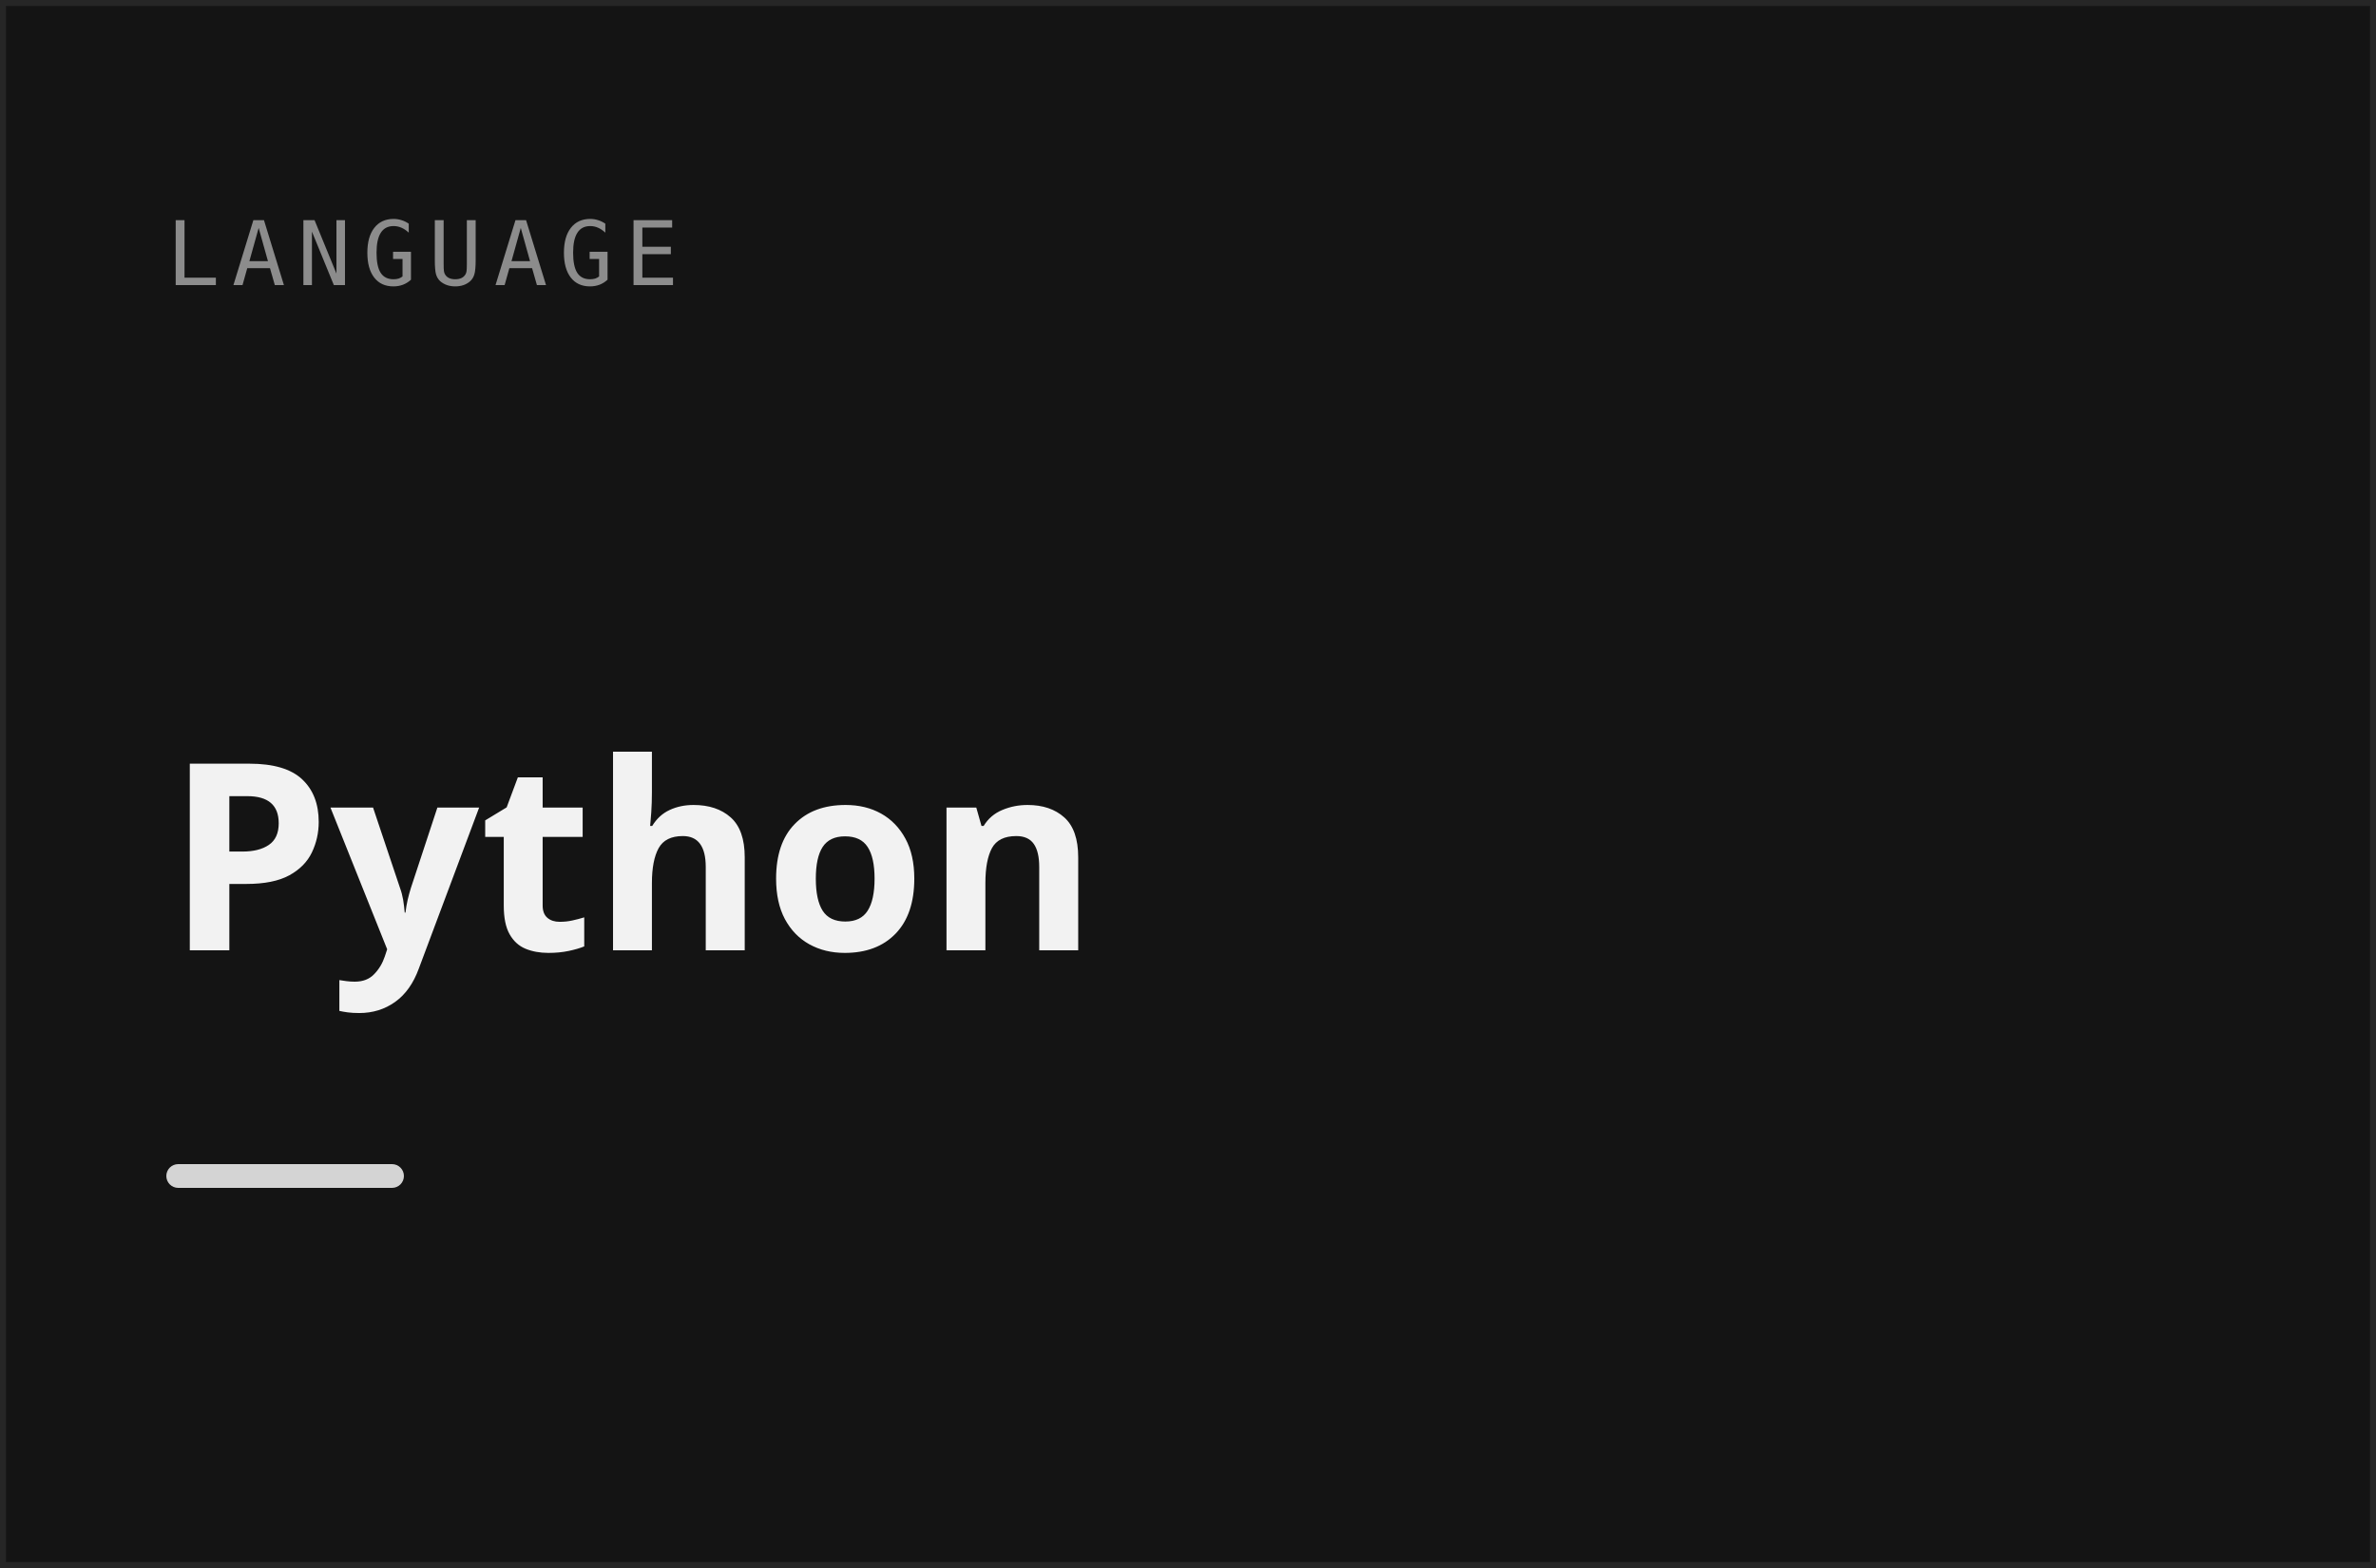
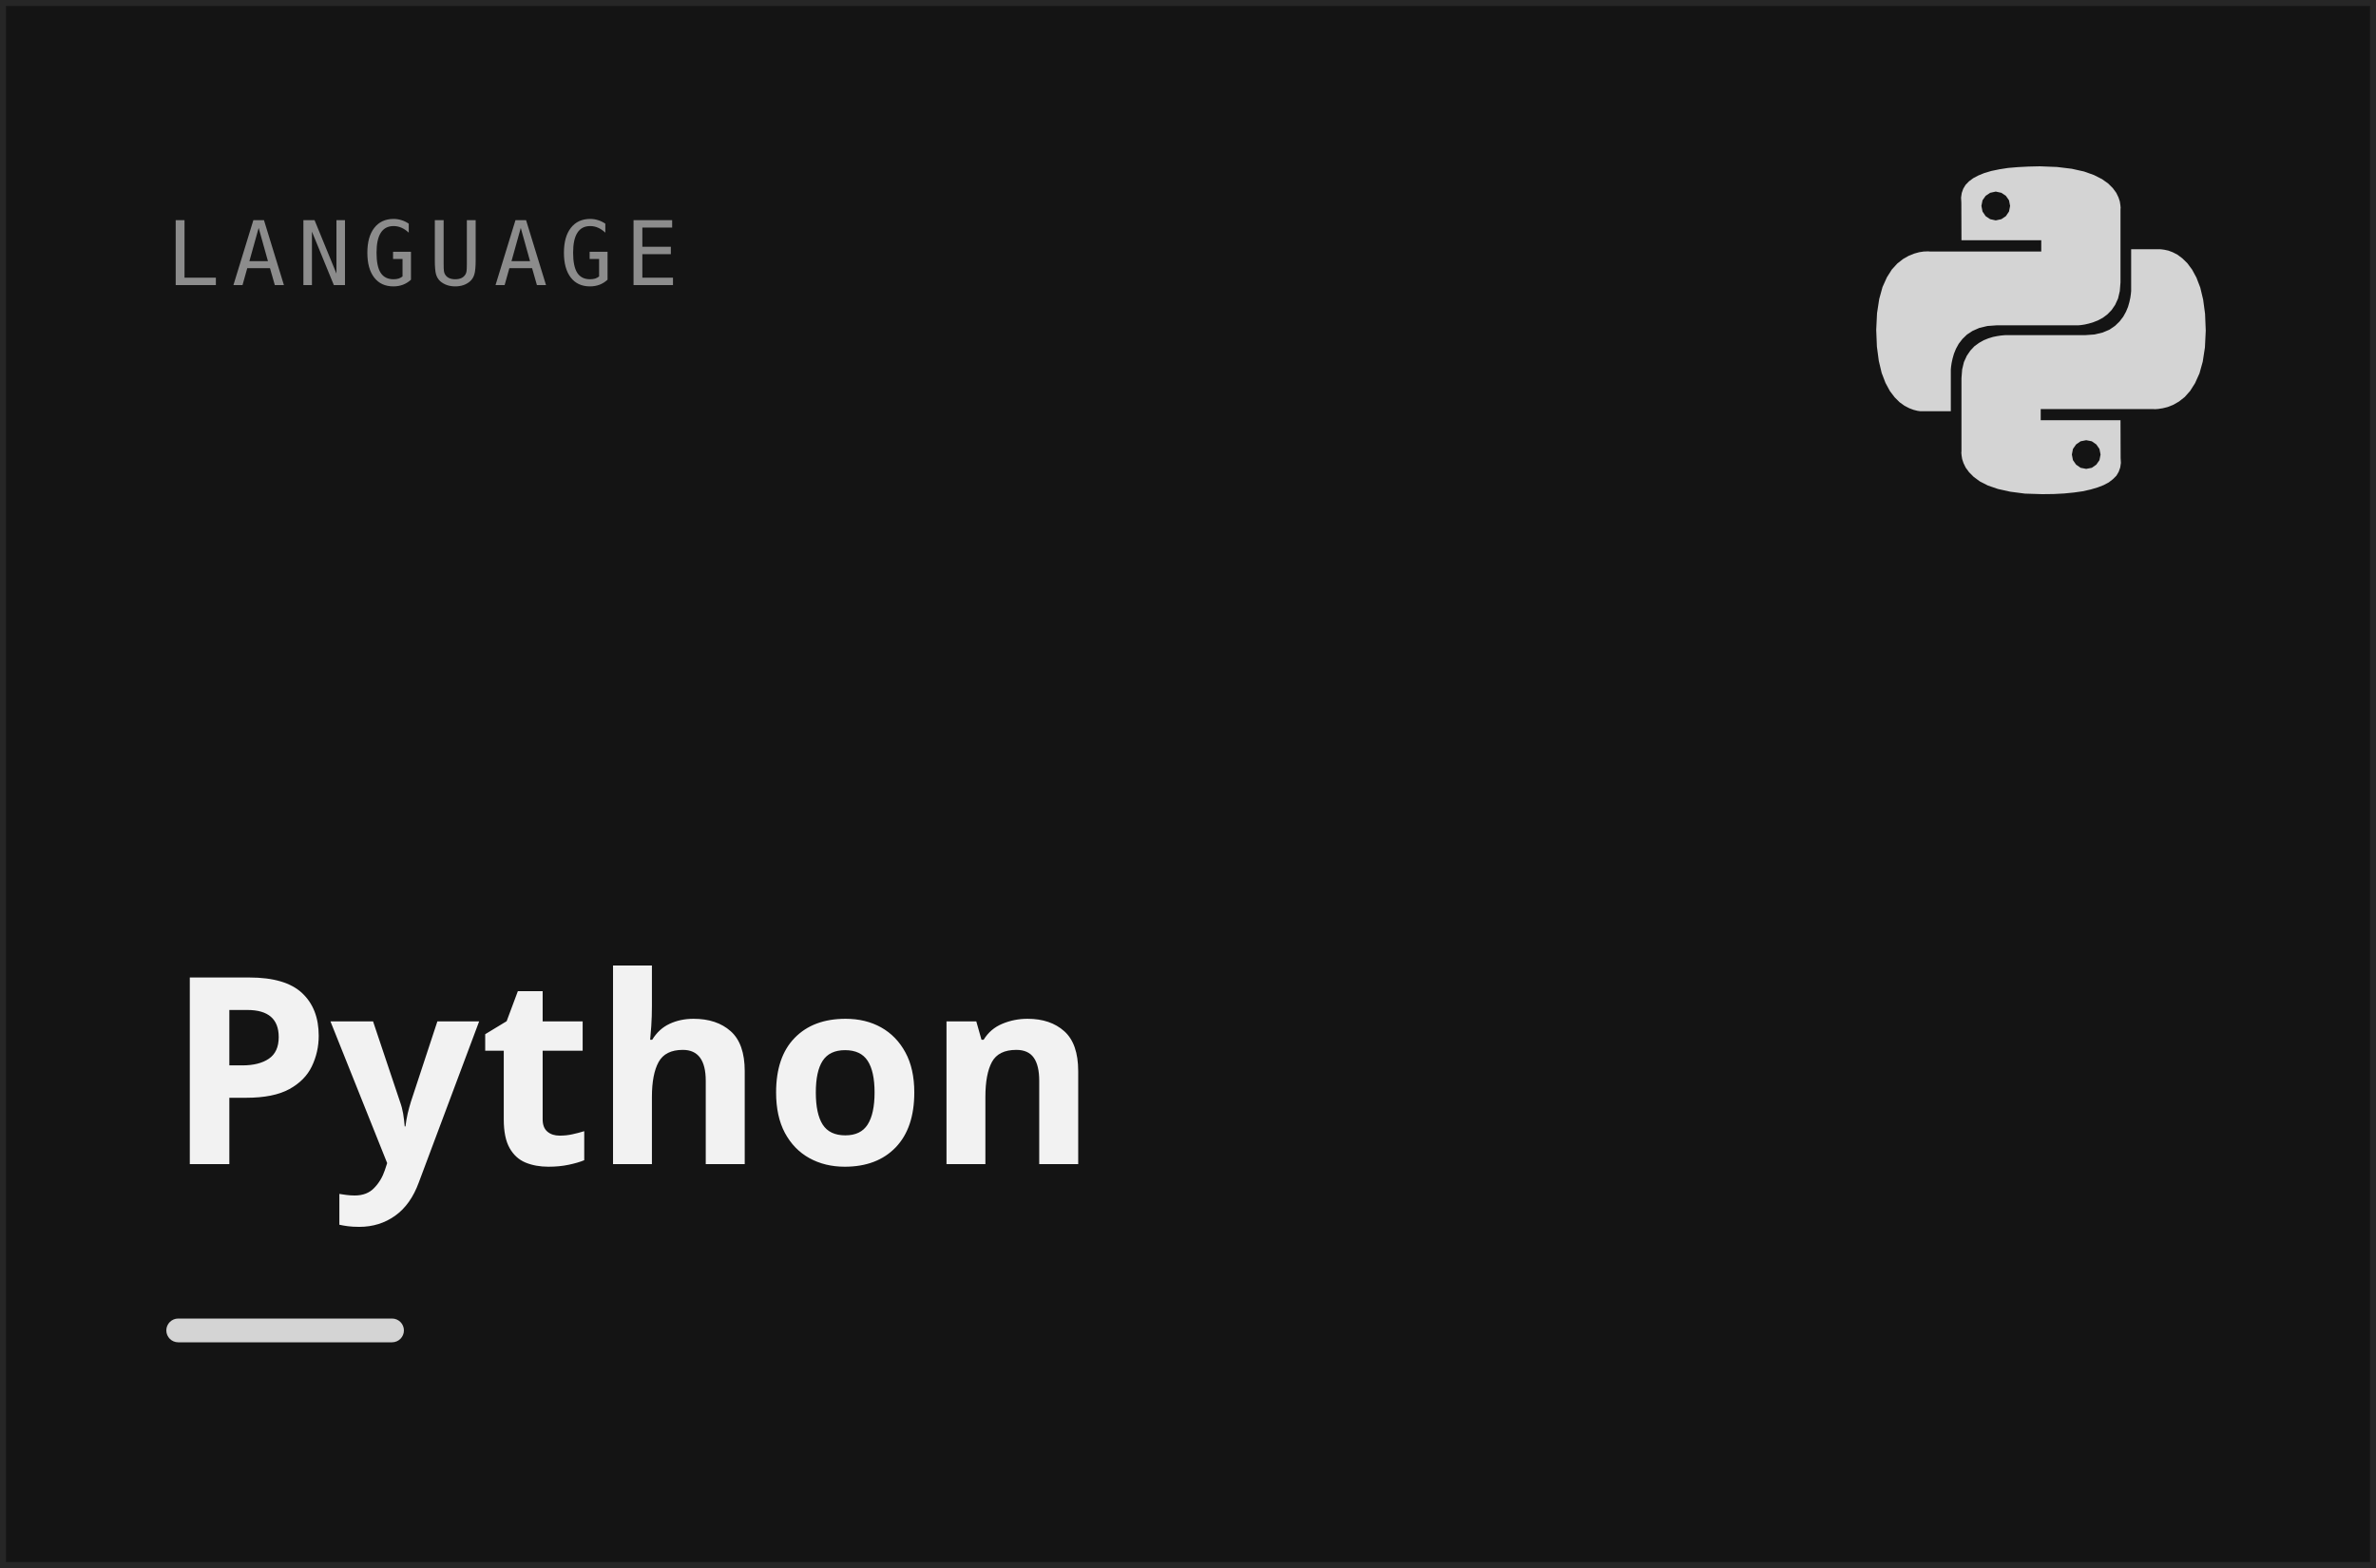
<svg xmlns="http://www.w3.org/2000/svg" width="400" height="264" viewBox="0 0 400 264">
  <rect width="400" height="264" fill="#141414" />
  <rect x="0.5" y="0.5" width="399" height="263" fill="none" stroke="#262626" />
  <text x="28" y="48" font-family="ui-monospace,Menlo,monospace" font-size="15" fill="#8c8c8c" letter-spacing="2">LANGUAGE</text>
-   <text x="28" y="160" font-family="ui-sans-serif,system-ui,sans-serif" font-weight="700" font-size="44" fill="#f2f2f2">Python</text>
-   <rect x="28" y="196" width="40" height="4" rx="2" fill="#d4d4d4" />
+   <g transform="translate(316 28) scale(2.3)">
+     <path d="M14.25.18l.9.2.73.26.59.3.45.32.34.34.25.34.16.33.1.3.04.26.02.2-.01.13V8.5l-.05.63-.13.55-.21.46-.26.38-.3.31-.33.25-.35.19-.35.14-.33.1-.3.07-.26.04-.21.02H8.77l-.69.05-.59.14-.5.22-.41.27-.33.32-.27.35-.2.36-.15.37-.1.35-.07.32-.04.27-.02.21v3.06H3.17l-.21-.03-.28-.07-.32-.12-.35-.18-.36-.26-.36-.36-.35-.46-.32-.59-.28-.73-.21-.88-.14-1.05-.05-1.23.06-1.22.16-1.04.24-.87.32-.71.36-.57.4-.44.42-.33.42-.24.4-.16.36-.1.32-.05.24-.01h.16l.06.01h8.16v-.83H6.18l-.01-2.75-.02-.37.05-.34.11-.31.17-.28.25-.26.31-.23.38-.2.44-.18.51-.15.58-.12.64-.1.71-.06.77-.04.84-.02 1.27.05zm-6.3 1.98l-.23.33-.08.41.08.41.23.34.33.22.41.09.41-.09.33-.22.23-.34.08-.41-.08-.41-.23-.33-.33-.22-.41-.09-.41.09zm13.09 3.95l.28.06.32.12.35.18.36.27.36.35.35.47.32.59.28.73.21.88.14 1.04.05 1.23-.06 1.23-.16 1.04-.24.86-.32.71-.36.57-.4.45-.42.33-.42.24-.4.16-.36.09-.32.05-.24.02-.16-.01h-8.22v.82h5.84l.01 2.76.02.36-.05.34-.11.31-.17.29-.25.25-.31.24-.38.2-.44.17-.51.15-.58.13-.64.09-.71.07-.77.04-.84.01-1.27-.04-1.07-.14-.9-.2-.73-.25-.59-.3-.45-.33-.34-.34-.25-.34-.16-.33-.1-.3-.04-.25-.02-.2.01-.13v-5.34l.05-.64.13-.54.21-.46.26-.38.3-.32.33-.24.35-.2.35-.14.33-.1.3-.06.26-.04.21-.02.13-.01h5.84l.69-.05.59-.14.5-.21.41-.28.33-.32.27-.35.2-.36.15-.36.1-.35.07-.32.04-.28.02-.21V6.07h2.09l.14.01zm-6.47 14.25l-.23.33-.08.41.08.41.23.33.33.23.41.08.41-.08.33-.23.23-.33.08-.41-.08-.41-.23-.33-.33-.23-.41-.08-.41.08z" fill="#d4d4d4" />
+   </g>
+   <text x="28" y="196" font-family="ui-sans-serif,system-ui,sans-serif" font-weight="700" font-size="44" fill="#f2f2f2">Python</text>
+   <rect x="28" y="222" width="40" height="4" rx="2" fill="#d4d4d4" />
</svg>
